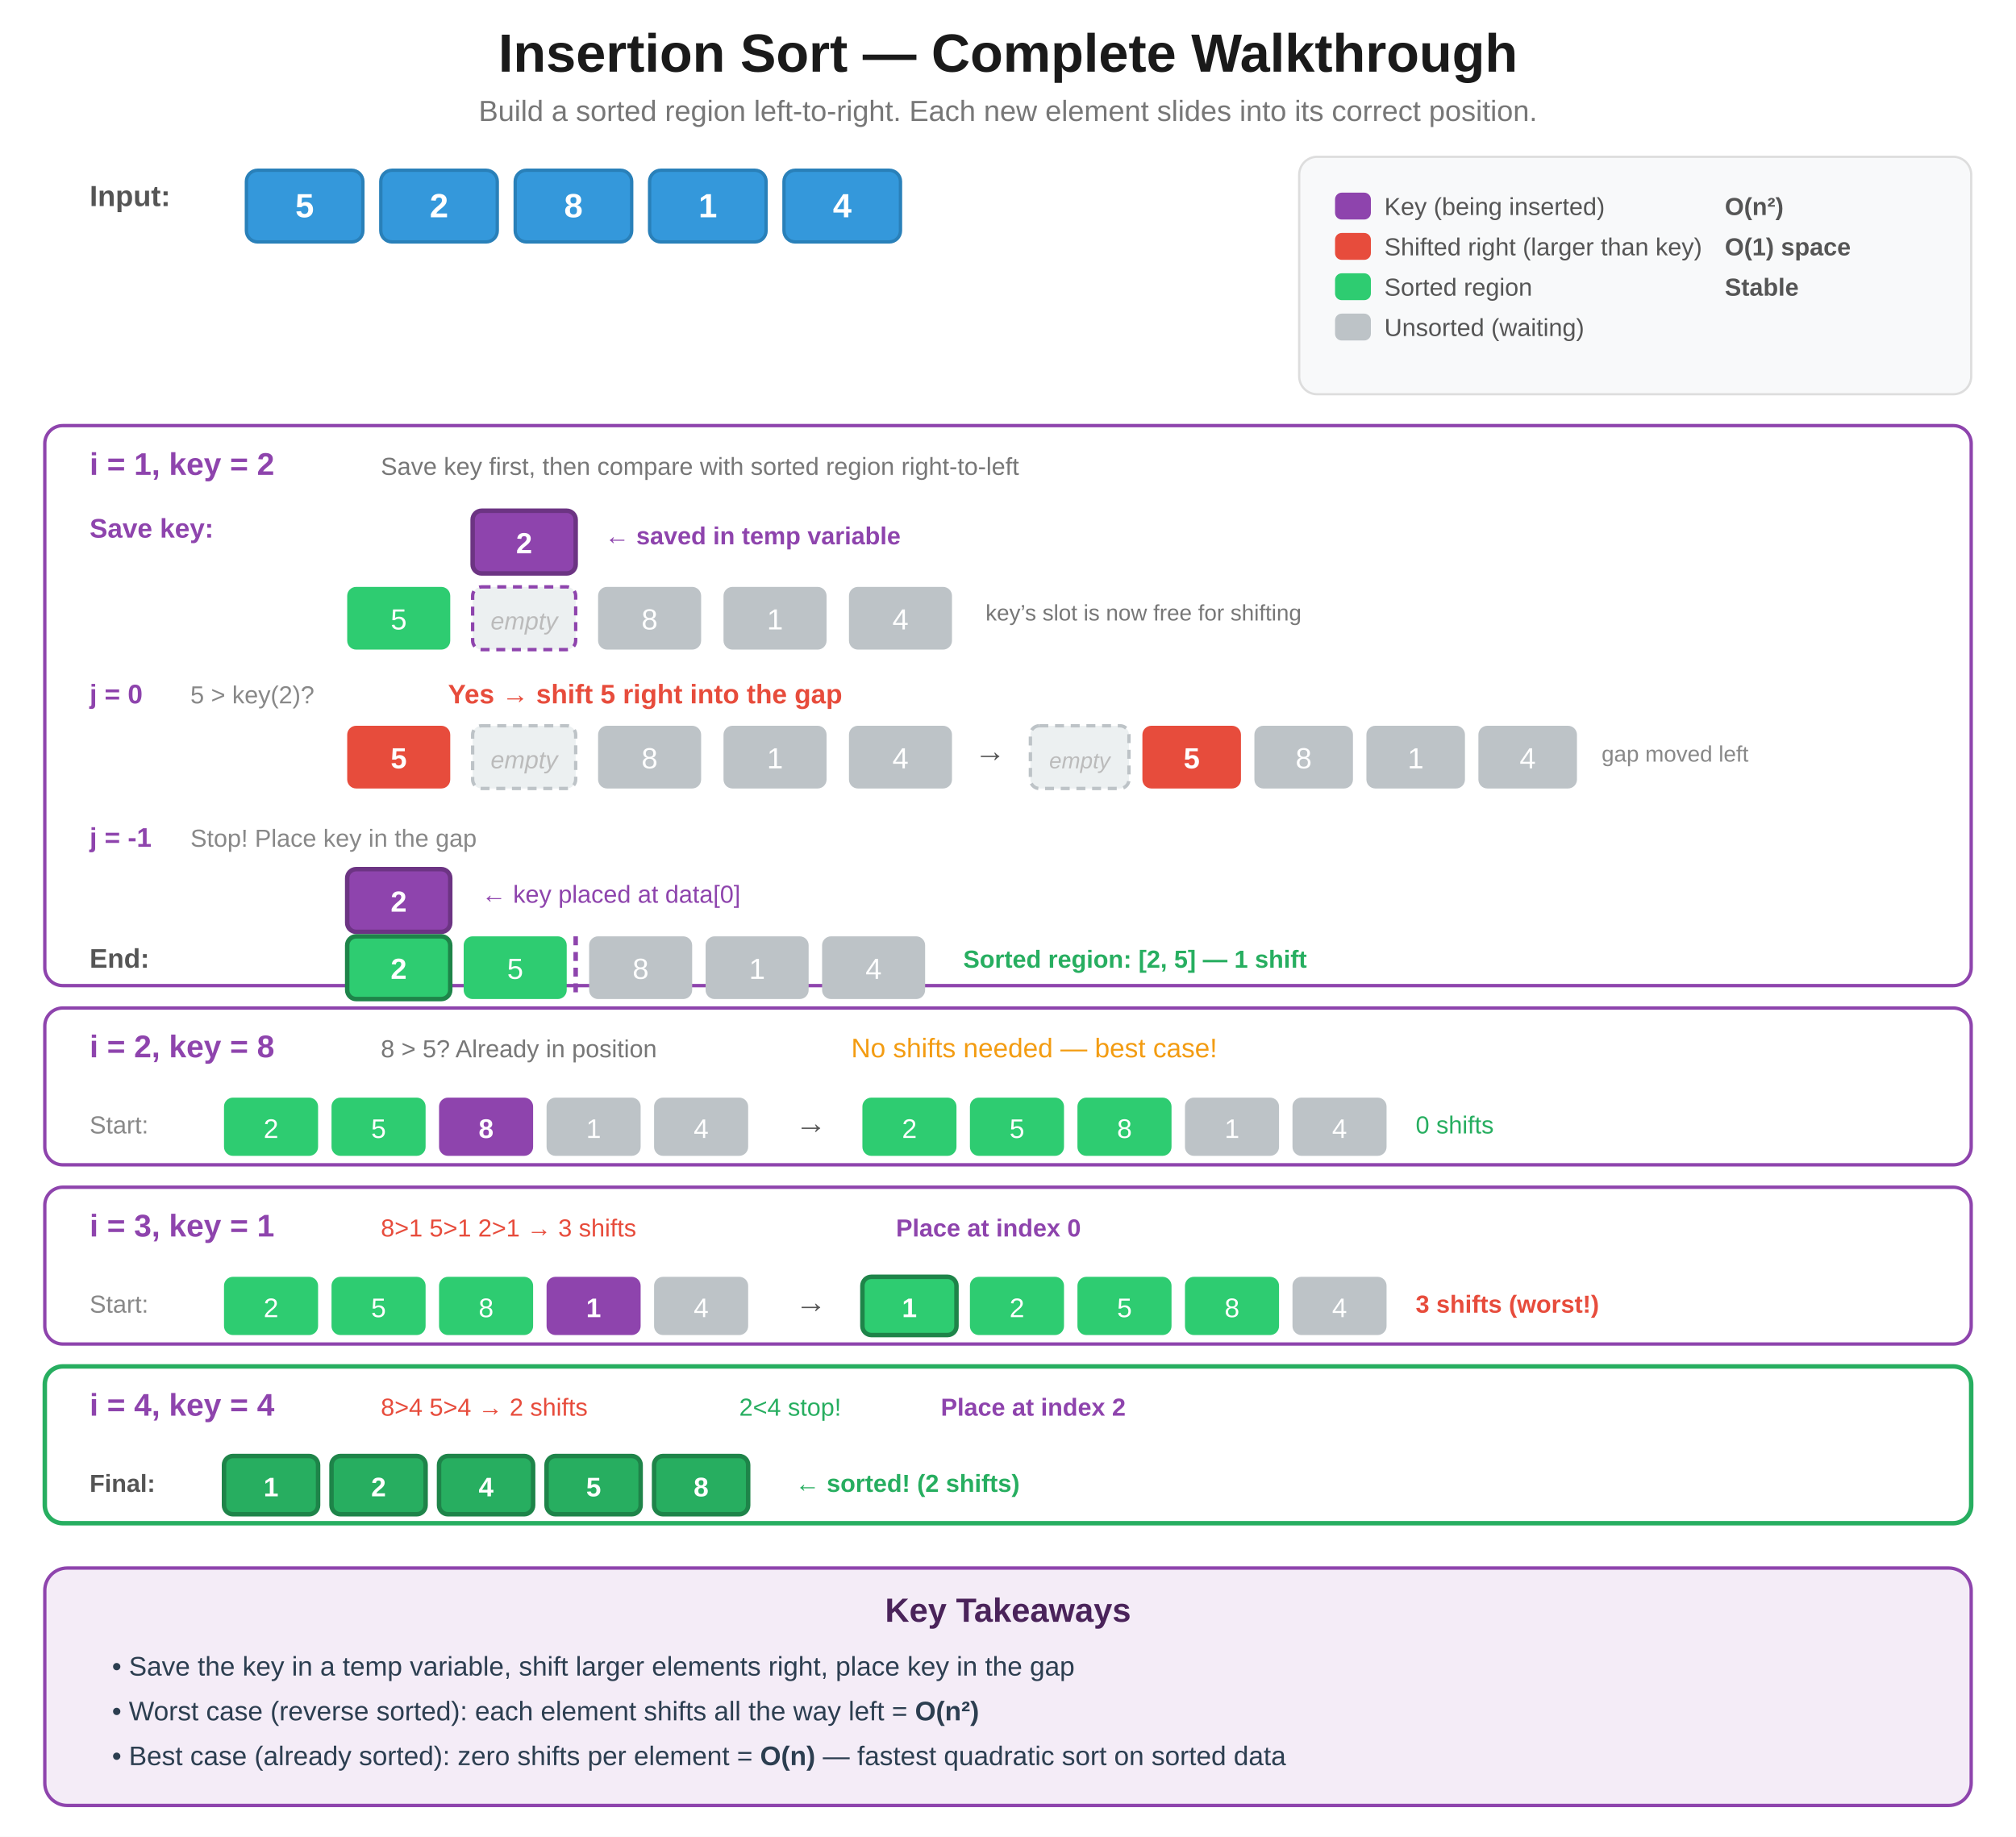
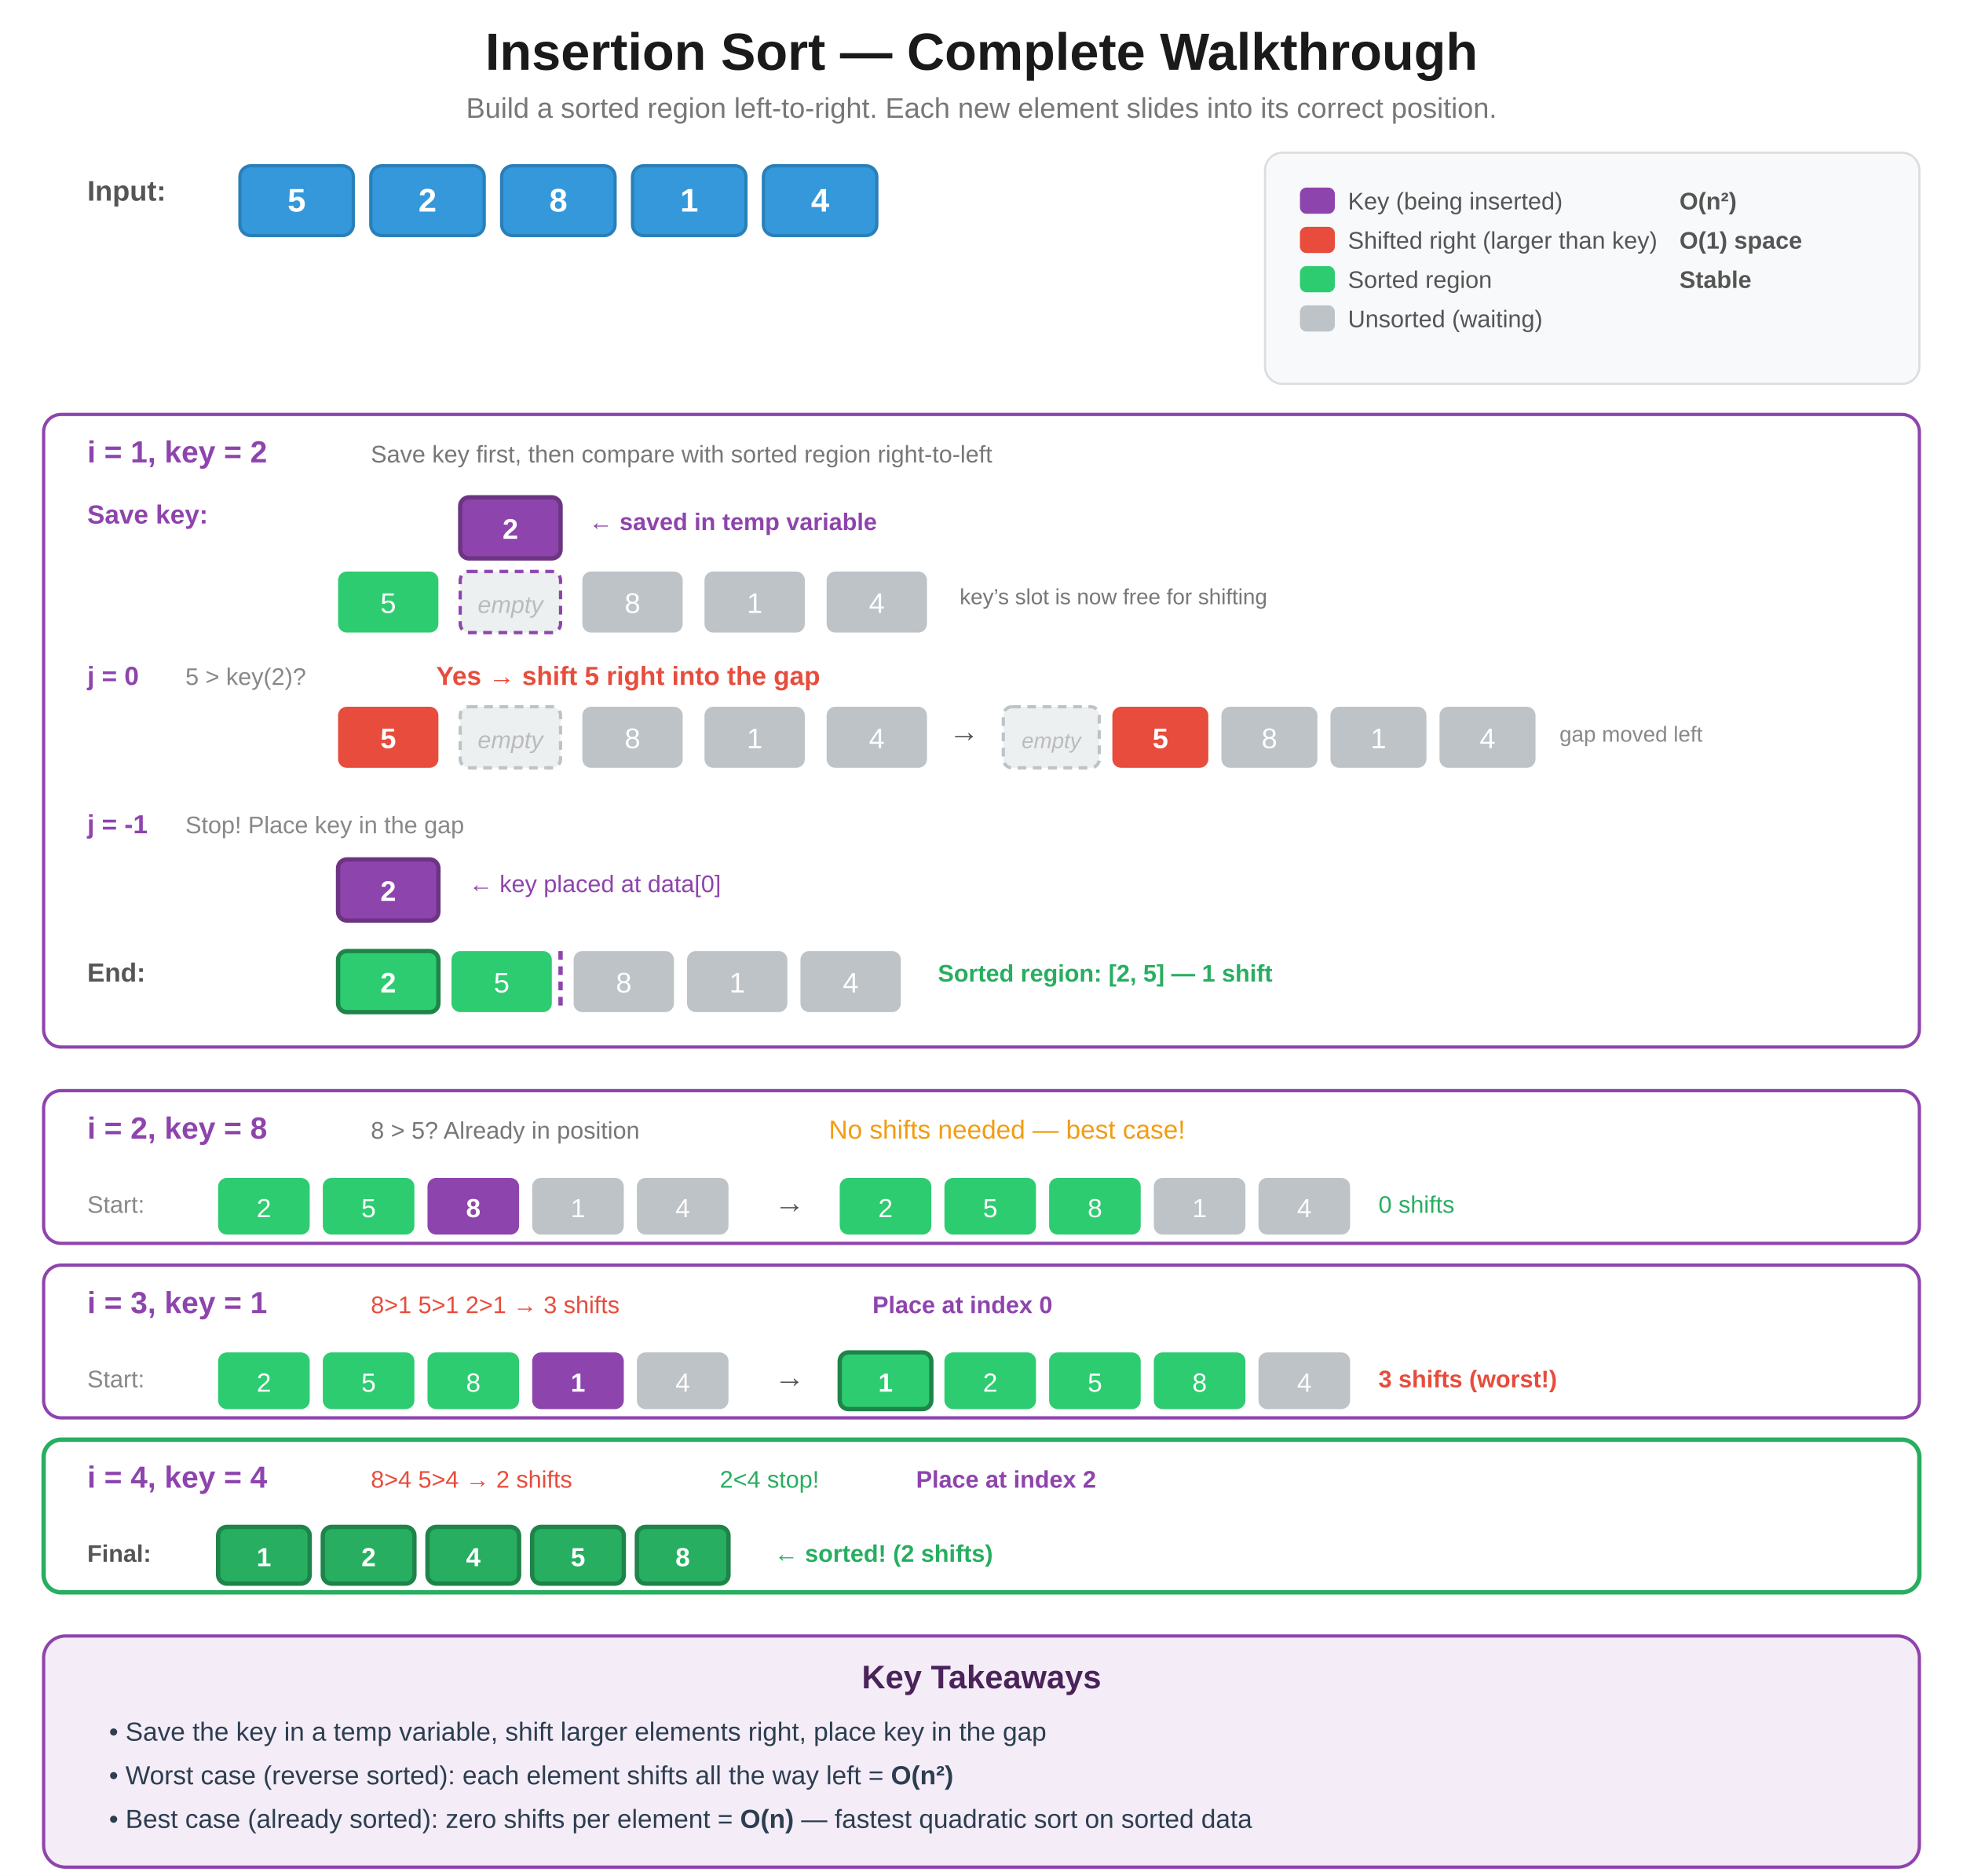
- <svg xmlns="http://www.w3.org/2000/svg" viewBox="0 0 900 820" font-family="'Segoe UI', Arial, sans-serif">
+ <svg xmlns="http://www.w3.org/2000/svg" viewBox="0 0 900 860" font-family="'Segoe UI', Arial, sans-serif">
  <rect width="100%" height="100%" fill="white" />
  <text x="450" y="32" text-anchor="middle" fill="#1a1a1a" font-size="24" font-weight="bold">Insertion Sort — Complete Walkthrough</text>
  <text x="450" y="54" text-anchor="middle" fill="#777" font-size="13">Build a sorted region left-to-right. Each new element slides into its correct position.</text>
  <rect x="580" y="70" width="300" height="106" rx="8" fill="#f8f9fa" stroke="#ddd" stroke-width="1" />
  <rect x="596" y="86" width="16" height="12" rx="3" fill="#8e44ad" />
  <text x="618" y="96" fill="#555" font-size="11">Key (being inserted)</text>
  <rect x="596" y="104" width="16" height="12" rx="3" fill="#e74c3c" />
  <text x="618" y="114" fill="#555" font-size="11">Shifted right (larger than key)</text>
  <rect x="596" y="122" width="16" height="12" rx="3" fill="#2ecc71" />
  <text x="618" y="132" fill="#555" font-size="11">Sorted region</text>
  <rect x="596" y="140" width="16" height="12" rx="3" fill="#bdc3c7" />
  <text x="618" y="150" fill="#555" font-size="11">Unsorted (waiting)</text>
  <text x="770" y="96" fill="#555" font-size="11" font-weight="bold">O(n²)</text>
  <text x="770" y="114" fill="#555" font-size="11" font-weight="bold">O(1) space</text>
  <text x="770" y="132" fill="#555" font-size="11" font-weight="bold">Stable</text>
  <text x="40" y="92" fill="#555" font-size="13" font-weight="bold">Input:</text>
  <rect x="110" y="76" width="52" height="32" rx="5" fill="#3498db" stroke="#2980b9" stroke-width="1.5" />
  <text x="136" y="97" text-anchor="middle" fill="#fff" font-size="15" font-weight="bold">5</text>
  <rect x="170" y="76" width="52" height="32" rx="5" fill="#3498db" stroke="#2980b9" stroke-width="1.5" />
  <text x="196" y="97" text-anchor="middle" fill="#fff" font-size="15" font-weight="bold">2</text>
  <rect x="230" y="76" width="52" height="32" rx="5" fill="#3498db" stroke="#2980b9" stroke-width="1.5" />
  <text x="256" y="97" text-anchor="middle" fill="#fff" font-size="15" font-weight="bold">8</text>
  <rect x="290" y="76" width="52" height="32" rx="5" fill="#3498db" stroke="#2980b9" stroke-width="1.5" />
  <text x="316" y="97" text-anchor="middle" fill="#fff" font-size="15" font-weight="bold">1</text>
  <rect x="350" y="76" width="52" height="32" rx="5" fill="#3498db" stroke="#2980b9" stroke-width="1.5" />
  <text x="376" y="97" text-anchor="middle" fill="#fff" font-size="15" font-weight="bold">4</text>
-   <rect x="20" y="190" width="860" height="250" rx="8" fill="#fff" stroke="#8e44ad" stroke-width="1.5" />
+   <rect x="20" y="190" width="860" height="290" rx="8" fill="#fff" stroke="#8e44ad" stroke-width="1.5" />
  <text x="40" y="212" fill="#8e44ad" font-size="14" font-weight="bold">i = 1, key = 2</text>
  <text x="170" y="212" fill="#777" font-size="11">Save key first, then compare with sorted region right-to-left</text>
  <text x="40" y="240" fill="#8e44ad" font-size="12" font-weight="bold">Save key:</text>
  <rect x="211" y="228" width="46" height="28" rx="4" fill="#8e44ad" stroke="#6c3483" stroke-width="2" />
  <text x="234" y="247" text-anchor="middle" fill="#fff" font-size="13" font-weight="bold">2</text>
  <text x="270" y="243" fill="#8e44ad" font-size="11" font-weight="bold">← saved in temp variable</text>
  <rect x="155" y="262" width="46" height="28" rx="4" fill="#2ecc71" />
  <text x="178" y="281" text-anchor="middle" fill="#fff" font-size="13">5</text>
  <rect x="211" y="262" width="46" height="28" rx="4" fill="#ecf0f1" stroke="#8e44ad" stroke-width="1.5" stroke-dasharray="4,3" />
  <text x="234" y="281" text-anchor="middle" fill="#bbb" font-size="11" font-style="italic">empty</text>
  <rect x="267" y="262" width="46" height="28" rx="4" fill="#bdc3c7" />
  <text x="290" y="281" text-anchor="middle" fill="#fff" font-size="13">8</text>
  <rect x="323" y="262" width="46" height="28" rx="4" fill="#bdc3c7" />
  <text x="346" y="281" text-anchor="middle" fill="#fff" font-size="13">1</text>
  <rect x="379" y="262" width="46" height="28" rx="4" fill="#bdc3c7" />
  <text x="402" y="281" text-anchor="middle" fill="#fff" font-size="13">4</text>
  <text x="440" y="277" fill="#777" font-size="10">key’s slot is now free for shifting</text>
  <text x="40" y="314" fill="#8e44ad" font-size="12" font-weight="bold">j = 0</text>
  <text x="85" y="314" fill="#888" font-size="11">5 &gt; key(2)?</text>
  <text x="200" y="314" fill="#e74c3c" font-size="12" font-weight="bold">Yes → shift 5 right into the gap</text>
  <rect x="155" y="324" width="46" height="28" rx="4" fill="#e74c3c" />
  <text x="178" y="343" text-anchor="middle" fill="#fff" font-size="13" font-weight="bold">5</text>
  <rect x="211" y="324" width="46" height="28" rx="4" fill="#ecf0f1" stroke="#bdc3c7" stroke-width="1.5" stroke-dasharray="4,3" />
  <text x="234" y="343" text-anchor="middle" fill="#bbb" font-size="11" font-style="italic">empty</text>
  <rect x="267" y="324" width="46" height="28" rx="4" fill="#bdc3c7" />
  <text x="290" y="343" text-anchor="middle" fill="#fff" font-size="13">8</text>
  <rect x="323" y="324" width="46" height="28" rx="4" fill="#bdc3c7" />
  <text x="346" y="343" text-anchor="middle" fill="#fff" font-size="13">1</text>
  <rect x="379" y="324" width="46" height="28" rx="4" fill="#bdc3c7" />
  <text x="402" y="343" text-anchor="middle" fill="#fff" font-size="13">4</text>
  <text x="435" y="340" fill="#555" font-size="14">→</text>
  <rect x="460" y="324" width="44" height="28" rx="4" fill="#ecf0f1" stroke="#bdc3c7" stroke-width="1.5" stroke-dasharray="4,3" />
  <text x="482" y="343" text-anchor="middle" fill="#bbb" font-size="10" font-style="italic">empty</text>
  <rect x="510" y="324" width="44" height="28" rx="4" fill="#e74c3c" />
  <text x="532" y="343" text-anchor="middle" fill="#fff" font-size="13" font-weight="bold">5</text>
  <rect x="560" y="324" width="44" height="28" rx="4" fill="#bdc3c7" />
  <text x="582" y="343" text-anchor="middle" fill="#fff" font-size="13">8</text>
  <rect x="610" y="324" width="44" height="28" rx="4" fill="#bdc3c7" />
  <text x="632" y="343" text-anchor="middle" fill="#fff" font-size="13">1</text>
  <rect x="660" y="324" width="44" height="28" rx="4" fill="#bdc3c7" />
  <text x="682" y="343" text-anchor="middle" fill="#fff" font-size="13">4</text>
  <text x="715" y="340" fill="#888" font-size="10">gap moved left</text>
-   <text x="40" y="378" fill="#8e44ad" font-size="12" font-weight="bold">j = -1</text>
-   <text x="85" y="378" fill="#888" font-size="11">Stop! Place key in the gap</text>
-   <rect x="155" y="388" width="46" height="28" rx="4" fill="#8e44ad" stroke="#6c3483" stroke-width="2" />
-   <text x="178" y="407" text-anchor="middle" fill="#fff" font-size="13" font-weight="bold">2</text>
-   <text x="215" y="403" fill="#8e44ad" font-size="11">← key placed at data[0]</text>
-   <text x="40" y="432" fill="#555" font-size="12" font-weight="bold">End:</text>
-   <rect x="155" y="418" width="46" height="28" rx="4" fill="#2ecc71" stroke="#1e8449" stroke-width="2" />
-   <text x="178" y="437" text-anchor="middle" fill="#fff" font-size="13" font-weight="bold">2</text>
-   <rect x="207" y="418" width="46" height="28" rx="4" fill="#2ecc71" />
-   <text x="230" y="437" text-anchor="middle" fill="#fff" font-size="13">5</text>
-   <line x1="257" y1="418" x2="257" y2="446" stroke="#8e44ad" stroke-width="2" stroke-dasharray="4,3" />
-   <rect x="263" y="418" width="46" height="28" rx="4" fill="#bdc3c7" />
-   <text x="286" y="437" text-anchor="middle" fill="#fff" font-size="13">8</text>
-   <rect x="315" y="418" width="46" height="28" rx="4" fill="#bdc3c7" />
-   <text x="338" y="437" text-anchor="middle" fill="#fff" font-size="13">1</text>
-   <rect x="367" y="418" width="46" height="28" rx="4" fill="#bdc3c7" />
-   <text x="390" y="437" text-anchor="middle" fill="#fff" font-size="13">4</text>
-   <text x="430" y="432" fill="#27ae60" font-size="11" font-weight="bold">Sorted region: [2, 5] — 1 shift</text>
-   <rect x="20" y="450" width="860" height="70" rx="8" fill="#fff" stroke="#8e44ad" stroke-width="1.5" />
-   <text x="40" y="472" fill="#8e44ad" font-size="14" font-weight="bold">i = 2, key = 8</text>
-   <text x="170" y="472" fill="#777" font-size="11">8 &gt; 5? Already in position</text>
-   <text x="380" y="472" fill="#f39c12" font-size="12">No shifts needed — best case!</text>
-   <text x="40" y="506" fill="#888" font-size="11">Start:</text>
-   <rect x="100" y="490" width="42" height="26" rx="4" fill="#2ecc71" />
-   <text x="121" y="508" text-anchor="middle" fill="#fff" font-size="12">2</text>
-   <rect x="148" y="490" width="42" height="26" rx="4" fill="#2ecc71" />
-   <text x="169" y="508" text-anchor="middle" fill="#fff" font-size="12">5</text>
-   <rect x="196" y="490" width="42" height="26" rx="4" fill="#8e44ad" />
-   <text x="217" y="508" text-anchor="middle" fill="#fff" font-size="12" font-weight="bold">8</text>
-   <rect x="244" y="490" width="42" height="26" rx="4" fill="#bdc3c7" />
-   <text x="265" y="508" text-anchor="middle" fill="#fff" font-size="12">1</text>
-   <rect x="292" y="490" width="42" height="26" rx="4" fill="#bdc3c7" />
-   <text x="313" y="508" text-anchor="middle" fill="#fff" font-size="12">4</text>
-   <text x="355" y="506" fill="#555" font-size="14">→</text>
-   <rect x="385" y="490" width="42" height="26" rx="4" fill="#2ecc71" />
-   <text x="406" y="508" text-anchor="middle" fill="#fff" font-size="12">2</text>
-   <rect x="433" y="490" width="42" height="26" rx="4" fill="#2ecc71" />
-   <text x="454" y="508" text-anchor="middle" fill="#fff" font-size="12">5</text>
-   <rect x="481" y="490" width="42" height="26" rx="4" fill="#2ecc71" />
-   <text x="502" y="508" text-anchor="middle" fill="#fff" font-size="12">8</text>
-   <rect x="529" y="490" width="42" height="26" rx="4" fill="#bdc3c7" />
-   <text x="550" y="508" text-anchor="middle" fill="#fff" font-size="12">1</text>
-   <rect x="577" y="490" width="42" height="26" rx="4" fill="#bdc3c7" />
-   <text x="598" y="508" text-anchor="middle" fill="#fff" font-size="12">4</text>
-   <text x="632" y="506" fill="#27ae60" font-size="11">0 shifts</text>
-   <rect x="20" y="530" width="860" height="70" rx="8" fill="#fff" stroke="#8e44ad" stroke-width="1.5" />
-   <text x="40" y="552" fill="#8e44ad" font-size="14" font-weight="bold">i = 3, key = 1</text>
-   <text x="170" y="552" fill="#e74c3c" font-size="11">8&gt;1  5&gt;1  2&gt;1 → 3 shifts</text>
-   <text x="400" y="552" fill="#8e44ad" font-size="11" font-weight="bold">Place at index 0</text>
-   <text x="40" y="586" fill="#888" font-size="11">Start:</text>
-   <rect x="100" y="570" width="42" height="26" rx="4" fill="#2ecc71" />
-   <text x="121" y="588" text-anchor="middle" fill="#fff" font-size="12">2</text>
-   <rect x="148" y="570" width="42" height="26" rx="4" fill="#2ecc71" />
-   <text x="169" y="588" text-anchor="middle" fill="#fff" font-size="12">5</text>
-   <rect x="196" y="570" width="42" height="26" rx="4" fill="#2ecc71" />
-   <text x="217" y="588" text-anchor="middle" fill="#fff" font-size="12">8</text>
-   <rect x="244" y="570" width="42" height="26" rx="4" fill="#8e44ad" />
-   <text x="265" y="588" text-anchor="middle" fill="#fff" font-size="12" font-weight="bold">1</text>
-   <rect x="292" y="570" width="42" height="26" rx="4" fill="#bdc3c7" />
-   <text x="313" y="588" text-anchor="middle" fill="#fff" font-size="12">4</text>
-   <text x="355" y="586" fill="#555" font-size="14">→</text>
-   <rect x="385" y="570" width="42" height="26" rx="4" fill="#2ecc71" stroke="#1e8449" stroke-width="2" />
-   <text x="406" y="588" text-anchor="middle" fill="#fff" font-size="12" font-weight="bold">1</text>
-   <rect x="433" y="570" width="42" height="26" rx="4" fill="#2ecc71" />
-   <text x="454" y="588" text-anchor="middle" fill="#fff" font-size="12">2</text>
-   <rect x="481" y="570" width="42" height="26" rx="4" fill="#2ecc71" />
-   <text x="502" y="588" text-anchor="middle" fill="#fff" font-size="12">5</text>
-   <rect x="529" y="570" width="42" height="26" rx="4" fill="#2ecc71" />
-   <text x="550" y="588" text-anchor="middle" fill="#fff" font-size="12">8</text>
-   <rect x="577" y="570" width="42" height="26" rx="4" fill="#bdc3c7" />
-   <text x="598" y="588" text-anchor="middle" fill="#fff" font-size="12">4</text>
-   <text x="632" y="586" fill="#e74c3c" font-size="11" font-weight="bold">3 shifts (worst!)</text>
-   <rect x="20" y="610" width="860" height="70" rx="8" fill="#fff" stroke="#27ae60" stroke-width="2" />
-   <text x="40" y="632" fill="#8e44ad" font-size="14" font-weight="bold">i = 4, key = 4</text>
-   <text x="170" y="632" fill="#e74c3c" font-size="11">8&gt;4  5&gt;4 → 2 shifts</text>
-   <text x="330" y="632" fill="#27ae60" font-size="11">2&lt;4 stop!</text>
-   <text x="420" y="632" fill="#8e44ad" font-size="11" font-weight="bold">Place at index 2</text>
-   <text x="40" y="666" fill="#555" font-size="11" font-weight="bold">Final:</text>
-   <rect x="100" y="650" width="42" height="26" rx="4" fill="#27ae60" stroke="#1e8449" stroke-width="2" />
-   <text x="121" y="668" text-anchor="middle" fill="#fff" font-size="12" font-weight="bold">1</text>
-   <rect x="148" y="650" width="42" height="26" rx="4" fill="#27ae60" stroke="#1e8449" stroke-width="2" />
-   <text x="169" y="668" text-anchor="middle" fill="#fff" font-size="12" font-weight="bold">2</text>
-   <rect x="196" y="650" width="42" height="26" rx="4" fill="#27ae60" stroke="#1e8449" stroke-width="2" />
-   <text x="217" y="668" text-anchor="middle" fill="#fff" font-size="12" font-weight="bold">4</text>
-   <rect x="244" y="650" width="42" height="26" rx="4" fill="#27ae60" stroke="#1e8449" stroke-width="2" />
-   <text x="265" y="668" text-anchor="middle" fill="#fff" font-size="12" font-weight="bold">5</text>
-   <rect x="292" y="650" width="42" height="26" rx="4" fill="#27ae60" stroke="#1e8449" stroke-width="2" />
-   <text x="313" y="668" text-anchor="middle" fill="#fff" font-size="12" font-weight="bold">8</text>
-   <text x="355" y="666" fill="#27ae60" font-size="11" font-weight="bold">← sorted! (2 shifts)</text>
-   <rect x="20" y="700" width="860" height="106" rx="10" fill="#f4ecf7" stroke="#8e44ad" stroke-width="1.5" />
-   <text x="450" y="724" text-anchor="middle" fill="#4a235a" font-size="15" font-weight="bold">Key Takeaways</text>
-   <text x="50" y="748" fill="#2c3e50" font-size="12">• Save the key in a temp variable, shift larger elements right, place key in the gap</text>
-   <text x="50" y="768" fill="#2c3e50" font-size="12">• Worst case (reverse sorted): each element shifts all the way left = <tspan font-weight="bold">O(n²)</tspan>
+   <text x="40" y="382" fill="#8e44ad" font-size="12" font-weight="bold">j = -1</text>
+   <text x="85" y="382" fill="#888" font-size="11">Stop! Place key in the gap</text>
+   <rect x="155" y="394" width="46" height="28" rx="4" fill="#8e44ad" stroke="#6c3483" stroke-width="2" />
+   <text x="178" y="413" text-anchor="middle" fill="#fff" font-size="13" font-weight="bold">2</text>
+   <text x="215" y="409" fill="#8e44ad" font-size="11">← key placed at data[0]</text>
+   <text x="40" y="450" fill="#555" font-size="12" font-weight="bold">End:</text>
+   <rect x="155" y="436" width="46" height="28" rx="4" fill="#2ecc71" stroke="#1e8449" stroke-width="2" />
+   <text x="178" y="455" text-anchor="middle" fill="#fff" font-size="13" font-weight="bold">2</text>
+   <rect x="207" y="436" width="46" height="28" rx="4" fill="#2ecc71" />
+   <text x="230" y="455" text-anchor="middle" fill="#fff" font-size="13">5</text>
+   <line x1="257" y1="436" x2="257" y2="464" stroke="#8e44ad" stroke-width="2" stroke-dasharray="4,3" />
+   <rect x="263" y="436" width="46" height="28" rx="4" fill="#bdc3c7" />
+   <text x="286" y="455" text-anchor="middle" fill="#fff" font-size="13">8</text>
+   <rect x="315" y="436" width="46" height="28" rx="4" fill="#bdc3c7" />
+   <text x="338" y="455" text-anchor="middle" fill="#fff" font-size="13">1</text>
+   <rect x="367" y="436" width="46" height="28" rx="4" fill="#bdc3c7" />
+   <text x="390" y="455" text-anchor="middle" fill="#fff" font-size="13">4</text>
+   <text x="430" y="450" fill="#27ae60" font-size="11" font-weight="bold">Sorted region: [2, 5] — 1 shift</text>
+   <rect x="20" y="500" width="860" height="70" rx="8" fill="#fff" stroke="#8e44ad" stroke-width="1.5" />
+   <text x="40" y="522" fill="#8e44ad" font-size="14" font-weight="bold">i = 2, key = 8</text>
+   <text x="170" y="522" fill="#777" font-size="11">8 &gt; 5? Already in position</text>
+   <text x="380" y="522" fill="#f39c12" font-size="12">No shifts needed — best case!</text>
+   <text x="40" y="556" fill="#888" font-size="11">Start:</text>
+   <rect x="100" y="540" width="42" height="26" rx="4" fill="#2ecc71" />
+   <text x="121" y="558" text-anchor="middle" fill="#fff" font-size="12">2</text>
+   <rect x="148" y="540" width="42" height="26" rx="4" fill="#2ecc71" />
+   <text x="169" y="558" text-anchor="middle" fill="#fff" font-size="12">5</text>
+   <rect x="196" y="540" width="42" height="26" rx="4" fill="#8e44ad" />
+   <text x="217" y="558" text-anchor="middle" fill="#fff" font-size="12" font-weight="bold">8</text>
+   <rect x="244" y="540" width="42" height="26" rx="4" fill="#bdc3c7" />
+   <text x="265" y="558" text-anchor="middle" fill="#fff" font-size="12">1</text>
+   <rect x="292" y="540" width="42" height="26" rx="4" fill="#bdc3c7" />
+   <text x="313" y="558" text-anchor="middle" fill="#fff" font-size="12">4</text>
+   <text x="355" y="556" fill="#555" font-size="14">→</text>
+   <rect x="385" y="540" width="42" height="26" rx="4" fill="#2ecc71" />
+   <text x="406" y="558" text-anchor="middle" fill="#fff" font-size="12">2</text>
+   <rect x="433" y="540" width="42" height="26" rx="4" fill="#2ecc71" />
+   <text x="454" y="558" text-anchor="middle" fill="#fff" font-size="12">5</text>
+   <rect x="481" y="540" width="42" height="26" rx="4" fill="#2ecc71" />
+   <text x="502" y="558" text-anchor="middle" fill="#fff" font-size="12">8</text>
+   <rect x="529" y="540" width="42" height="26" rx="4" fill="#bdc3c7" />
+   <text x="550" y="558" text-anchor="middle" fill="#fff" font-size="12">1</text>
+   <rect x="577" y="540" width="42" height="26" rx="4" fill="#bdc3c7" />
+   <text x="598" y="558" text-anchor="middle" fill="#fff" font-size="12">4</text>
+   <text x="632" y="556" fill="#27ae60" font-size="11">0 shifts</text>
+   <rect x="20" y="580" width="860" height="70" rx="8" fill="#fff" stroke="#8e44ad" stroke-width="1.5" />
+   <text x="40" y="602" fill="#8e44ad" font-size="14" font-weight="bold">i = 3, key = 1</text>
+   <text x="170" y="602" fill="#e74c3c" font-size="11">8&gt;1  5&gt;1  2&gt;1 → 3 shifts</text>
+   <text x="400" y="602" fill="#8e44ad" font-size="11" font-weight="bold">Place at index 0</text>
+   <text x="40" y="636" fill="#888" font-size="11">Start:</text>
+   <rect x="100" y="620" width="42" height="26" rx="4" fill="#2ecc71" />
+   <text x="121" y="638" text-anchor="middle" fill="#fff" font-size="12">2</text>
+   <rect x="148" y="620" width="42" height="26" rx="4" fill="#2ecc71" />
+   <text x="169" y="638" text-anchor="middle" fill="#fff" font-size="12">5</text>
+   <rect x="196" y="620" width="42" height="26" rx="4" fill="#2ecc71" />
+   <text x="217" y="638" text-anchor="middle" fill="#fff" font-size="12">8</text>
+   <rect x="244" y="620" width="42" height="26" rx="4" fill="#8e44ad" />
+   <text x="265" y="638" text-anchor="middle" fill="#fff" font-size="12" font-weight="bold">1</text>
+   <rect x="292" y="620" width="42" height="26" rx="4" fill="#bdc3c7" />
+   <text x="313" y="638" text-anchor="middle" fill="#fff" font-size="12">4</text>
+   <text x="355" y="636" fill="#555" font-size="14">→</text>
+   <rect x="385" y="620" width="42" height="26" rx="4" fill="#2ecc71" stroke="#1e8449" stroke-width="2" />
+   <text x="406" y="638" text-anchor="middle" fill="#fff" font-size="12" font-weight="bold">1</text>
+   <rect x="433" y="620" width="42" height="26" rx="4" fill="#2ecc71" />
+   <text x="454" y="638" text-anchor="middle" fill="#fff" font-size="12">2</text>
+   <rect x="481" y="620" width="42" height="26" rx="4" fill="#2ecc71" />
+   <text x="502" y="638" text-anchor="middle" fill="#fff" font-size="12">5</text>
+   <rect x="529" y="620" width="42" height="26" rx="4" fill="#2ecc71" />
+   <text x="550" y="638" text-anchor="middle" fill="#fff" font-size="12">8</text>
+   <rect x="577" y="620" width="42" height="26" rx="4" fill="#bdc3c7" />
+   <text x="598" y="638" text-anchor="middle" fill="#fff" font-size="12">4</text>
+   <text x="632" y="636" fill="#e74c3c" font-size="11" font-weight="bold">3 shifts (worst!)</text>
+   <rect x="20" y="660" width="860" height="70" rx="8" fill="#fff" stroke="#27ae60" stroke-width="2" />
+   <text x="40" y="682" fill="#8e44ad" font-size="14" font-weight="bold">i = 4, key = 4</text>
+   <text x="170" y="682" fill="#e74c3c" font-size="11">8&gt;4  5&gt;4 → 2 shifts</text>
+   <text x="330" y="682" fill="#27ae60" font-size="11">2&lt;4 stop!</text>
+   <text x="420" y="682" fill="#8e44ad" font-size="11" font-weight="bold">Place at index 2</text>
+   <text x="40" y="716" fill="#555" font-size="11" font-weight="bold">Final:</text>
+   <rect x="100" y="700" width="42" height="26" rx="4" fill="#27ae60" stroke="#1e8449" stroke-width="2" />
+   <text x="121" y="718" text-anchor="middle" fill="#fff" font-size="12" font-weight="bold">1</text>
+   <rect x="148" y="700" width="42" height="26" rx="4" fill="#27ae60" stroke="#1e8449" stroke-width="2" />
+   <text x="169" y="718" text-anchor="middle" fill="#fff" font-size="12" font-weight="bold">2</text>
+   <rect x="196" y="700" width="42" height="26" rx="4" fill="#27ae60" stroke="#1e8449" stroke-width="2" />
+   <text x="217" y="718" text-anchor="middle" fill="#fff" font-size="12" font-weight="bold">4</text>
+   <rect x="244" y="700" width="42" height="26" rx="4" fill="#27ae60" stroke="#1e8449" stroke-width="2" />
+   <text x="265" y="718" text-anchor="middle" fill="#fff" font-size="12" font-weight="bold">5</text>
+   <rect x="292" y="700" width="42" height="26" rx="4" fill="#27ae60" stroke="#1e8449" stroke-width="2" />
+   <text x="313" y="718" text-anchor="middle" fill="#fff" font-size="12" font-weight="bold">8</text>
+   <text x="355" y="716" fill="#27ae60" font-size="11" font-weight="bold">← sorted! (2 shifts)</text>
+   <rect x="20" y="750" width="860" height="106" rx="10" fill="#f4ecf7" stroke="#8e44ad" stroke-width="1.5" />
+   <text x="450" y="774" text-anchor="middle" fill="#4a235a" font-size="15" font-weight="bold">Key Takeaways</text>
+   <text x="50" y="798" fill="#2c3e50" font-size="12">• Save the key in a temp variable, shift larger elements right, place key in the gap</text>
+   <text x="50" y="818" fill="#2c3e50" font-size="12">• Worst case (reverse sorted): each element shifts all the way left = <tspan font-weight="bold">O(n²)</tspan>
  </text>
-   <text x="50" y="788" fill="#2c3e50" font-size="12">• Best case (already sorted): zero shifts per element = <tspan font-weight="bold">O(n)</tspan> — fastest quadratic sort on sorted data</text>
+   <text x="50" y="838" fill="#2c3e50" font-size="12">• Best case (already sorted): zero shifts per element = <tspan font-weight="bold">O(n)</tspan> — fastest quadratic sort on sorted data</text>
</svg>
